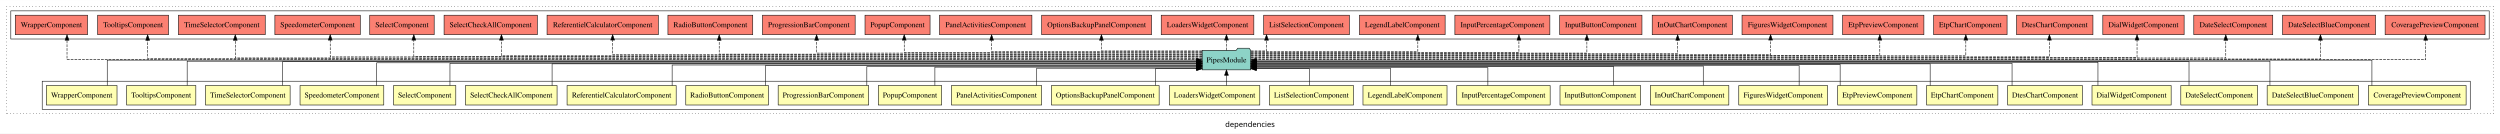
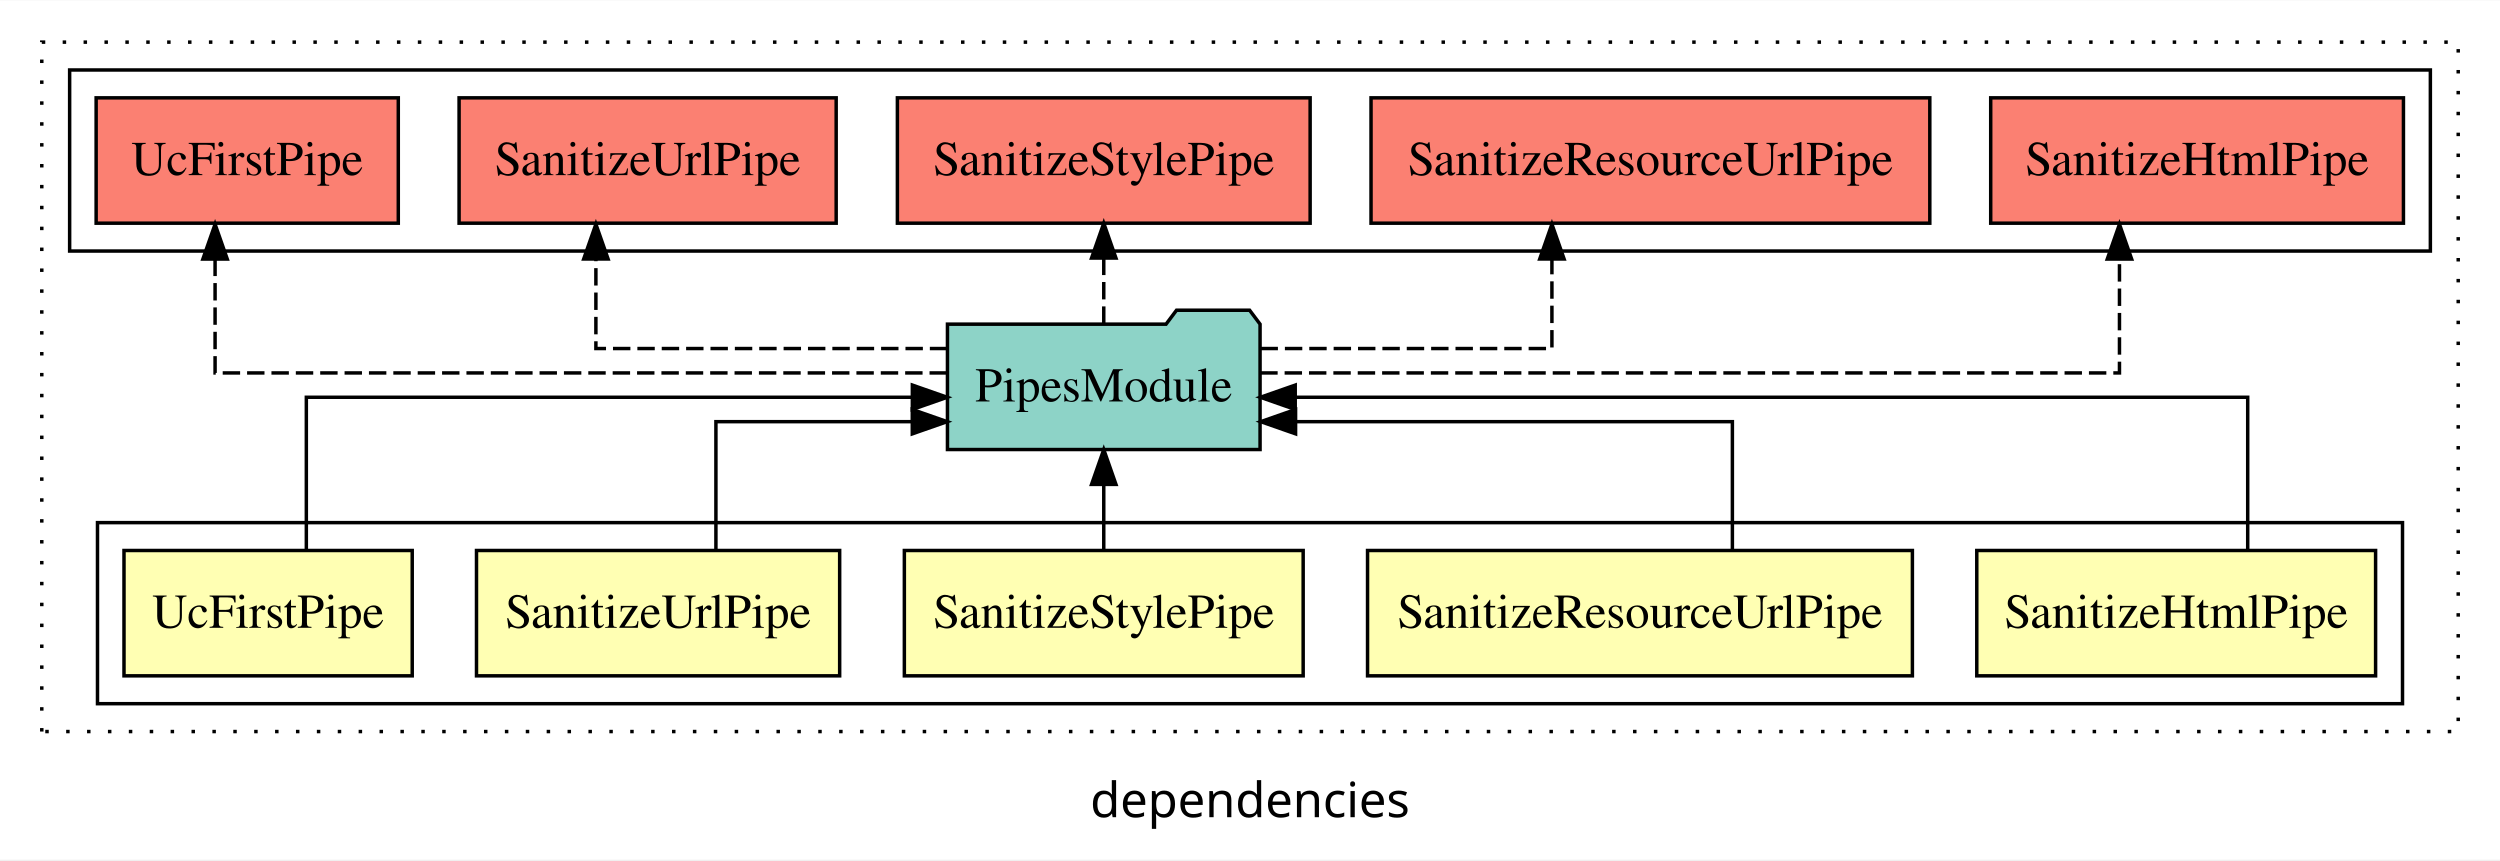
- <svg xmlns="http://www.w3.org/2000/svg" width="4621pt" height="247pt" viewBox="0.00 0.00 4621.00 246.80">
+ <svg xmlns="http://www.w3.org/2000/svg" width="718pt" height="247pt" viewBox="0.00 0.00 718.00 246.80">
  <g id="graph0" class="graph" transform="scale(1 1) rotate(0) translate(4 242.8)">
-     <polygon fill="white" stroke="transparent" points="-4,4 -4,-242.8 4617,-242.8 4617,4 -4,4" />
-     <text text-anchor="middle" x="2306.5" y="-8.2" font-family="sans-serif" font-size="14.00">dependencies</text>
+     <polygon fill="white" stroke="transparent" points="-4,4 -4,-242.8 714,-242.8 714,4 -4,4" />
+     <text text-anchor="middle" x="355" y="-8.2" font-family="sans-serif" font-size="14.00">dependencies</text>
    <g id="clust1" class="cluster">
-       <polygon fill="none" stroke="black" stroke-dasharray="1,5" points="8,-32.8 8,-230.8 4605,-230.8 4605,-32.8 8,-32.8" />
+       <polygon fill="none" stroke="black" stroke-dasharray="1,5" points="8,-32.8 8,-230.8 702,-230.8 702,-32.8 8,-32.8" />
    </g>
-     <g id="clust30" class="cluster">
-       <polygon fill="none" stroke="black" points="16,-170.8 16,-222.8 4597,-222.8 4597,-170.8 16,-170.8" />
+     <g id="clust9" class="cluster">
+       <polygon fill="none" stroke="black" points="16,-170.8 16,-222.8 694,-222.8 694,-170.8 16,-170.8" />
    </g>
    <g id="clust2" class="cluster">
-       <polygon fill="none" stroke="black" points="74,-40.8 74,-92.8 4562,-92.8 4562,-40.8 74,-40.8" />
+       <polygon fill="none" stroke="black" points="24,-40.8 24,-92.8 686,-92.8 686,-40.8 24,-40.8" />
    </g>
    <g id="node1" class="node">
-       <polygon fill="#ffffb3" stroke="black" points="4554.35,-84.8 4373.65,-84.8 4373.65,-48.8 4554.35,-48.8 4554.35,-84.8" />
-       <text text-anchor="middle" x="4464" y="-62.6" font-family="Times,serif" font-size="14.00">CoveragePreviewComponent</text>
+       <polygon fill="#ffffb3" stroke="black" points="678.27,-84.8 563.73,-84.8 563.73,-48.8 678.27,-48.8 678.27,-84.8" />
+       <text text-anchor="middle" x="621" y="-62.6" font-family="Times,serif" font-size="14.00">SanitizeHtmlPipe</text>
    </g>
-     <g id="node27" class="node">
-       <polygon fill="#8dd3c7" stroke="black" points="2307.89,-149.8 2304.89,-153.8 2283.89,-153.8 2280.89,-149.8 2218.11,-149.8 2218.11,-113.8 2307.89,-113.8 2307.89,-149.8" />
-       <text text-anchor="middle" x="2263" y="-127.6" font-family="Times,serif" font-size="14.00">PipesModule</text>
+     <g id="node6" class="node">
+       <polygon fill="#8dd3c7" stroke="black" points="357.89,-149.8 354.89,-153.8 333.89,-153.8 330.89,-149.8 268.11,-149.8 268.11,-113.8 357.89,-113.8 357.89,-149.8" />
+       <text text-anchor="middle" x="313" y="-127.6" font-family="Times,serif" font-size="14.00">PipesModule</text>
    </g>
    <g id="edge1" class="edge">
-       <path fill="none" stroke="black" d="M4380.26,-84.91C4380.26,-104.14 4380.26,-131.8 4380.26,-131.8 4380.26,-131.8 2318.2,-131.8 2318.2,-131.8" />
-       <polygon fill="black" stroke="black" points="2318.2,-128.3 2308.2,-131.8 2318.2,-135.3 2318.2,-128.3" />
+       <path fill="none" stroke="black" d="M641.54,-85.07C641.54,-103.36 641.54,-128.8 641.54,-128.8 641.54,-128.8 367.99,-128.8 367.99,-128.8" />
+       <polygon fill="black" stroke="black" points="367.99,-125.3 357.99,-128.8 367.99,-132.3 367.99,-125.3" />
    </g>
    <g id="node2" class="node">
-       <polygon fill="#ffffb3" stroke="black" points="4355.41,-84.8 4186.59,-84.8 4186.59,-48.8 4355.41,-48.8 4355.41,-84.8" />
-       <text text-anchor="middle" x="4271" y="-62.6" font-family="Times,serif" font-size="14.00">DateSelectBlueComponent</text>
+       <polygon fill="#ffffb3" stroke="black" points="545.24,-84.8 388.76,-84.8 388.76,-48.8 545.24,-48.8 545.24,-84.8" />
+       <text text-anchor="middle" x="467" y="-62.6" font-family="Times,serif" font-size="14.00">SanitizeResourceUrlPipe</text>
    </g>
    <g id="edge2" class="edge">
-       <path fill="none" stroke="black" d="M4191.76,-85.02C4191.76,-103.63 4191.76,-129.8 4191.76,-129.8 4191.76,-129.8 2318.31,-129.8 2318.31,-129.8" />
-       <polygon fill="black" stroke="black" points="2318.31,-126.3 2308.31,-129.8 2318.31,-133.3 2318.31,-126.3" />
+       <path fill="none" stroke="black" d="M493.54,-84.81C493.54,-100.85 493.54,-121.8 493.54,-121.8 493.54,-121.8 368.09,-121.8 368.09,-121.8" />
+       <polygon fill="black" stroke="black" points="368.09,-118.3 358.09,-121.8 368.09,-125.3 368.09,-118.3" />
    </g>
    <g id="node3" class="node">
-       <polygon fill="#ffffb3" stroke="black" points="4168.97,-84.8 4027.03,-84.8 4027.03,-48.8 4168.97,-48.8 4168.97,-84.8" />
-       <text text-anchor="middle" x="4098" y="-62.6" font-family="Times,serif" font-size="14.00">DateSelectComponent</text>
+       <polygon fill="#ffffb3" stroke="black" points="370.27,-84.8 255.73,-84.8 255.73,-48.8 370.27,-48.8 370.27,-84.8" />
+       <text text-anchor="middle" x="313" y="-62.6" font-family="Times,serif" font-size="14.00">SanitizeStylePipe</text>
    </g>
    <g id="edge3" class="edge">
-       <path fill="none" stroke="black" d="M4042.17,-85.07C4042.17,-103.36 4042.17,-128.8 4042.17,-128.8 4042.17,-128.8 2318.32,-128.8 2318.32,-128.8" />
-       <polygon fill="black" stroke="black" points="2318.32,-125.3 2308.32,-128.8 2318.32,-132.3 2318.32,-125.3" />
+       <path fill="none" stroke="black" d="M313,-84.91C313,-84.91 313,-103.79 313,-103.79" />
+       <polygon fill="black" stroke="black" points="309.5,-103.79 313,-113.79 316.5,-103.79 309.5,-103.79" />
    </g>
    <g id="node4" class="node">
-       <polygon fill="#ffffb3" stroke="black" points="4009.14,-84.8 3862.86,-84.8 3862.86,-48.8 4009.14,-48.8 4009.14,-84.8" />
-       <text text-anchor="middle" x="3936" y="-62.6" font-family="Times,serif" font-size="14.00">DialWidgetComponent</text>
+       <polygon fill="#ffffb3" stroke="black" points="237.15,-84.8 132.85,-84.8 132.85,-48.8 237.15,-48.8 237.15,-84.8" />
+       <text text-anchor="middle" x="185" y="-62.6" font-family="Times,serif" font-size="14.00">SanitizeUrlPipe</text>
    </g>
    <g id="edge4" class="edge">
-       <path fill="none" stroke="black" d="M3873.86,-85.1C3873.86,-103.07 3873.86,-127.8 3873.86,-127.8 3873.86,-127.8 2318.19,-127.8 2318.19,-127.8" />
-       <polygon fill="black" stroke="black" points="2318.19,-124.3 2308.19,-127.8 2318.19,-131.3 2318.19,-124.3" />
+       <path fill="none" stroke="black" d="M201.61,-84.81C201.61,-100.85 201.61,-121.8 201.61,-121.8 201.61,-121.8 258.01,-121.8 258.01,-121.8" />
+       <polygon fill="black" stroke="black" points="258.01,-125.3 268.01,-121.8 258.01,-118.3 258.01,-125.3" />
    </g>
    <g id="node5" class="node">
-       <polygon fill="#ffffb3" stroke="black" points="3845.1,-84.8 3706.9,-84.8 3706.9,-48.8 3845.1,-48.8 3845.1,-84.8" />
-       <text text-anchor="middle" x="3776" y="-62.6" font-family="Times,serif" font-size="14.00">DtesChartComponent</text>
+       <polygon fill="#ffffb3" stroke="black" points="114.39,-84.8 31.61,-84.8 31.61,-48.8 114.39,-48.8 114.39,-84.8" />
+       <text text-anchor="middle" x="73" y="-62.6" font-family="Times,serif" font-size="14.00">UcFirstPipe</text>
    </g>
    <g id="edge5" class="edge">
-       <path fill="none" stroke="black" d="M3715.08,-84.82C3715.08,-102.17 3715.08,-125.8 3715.08,-125.8 3715.08,-125.8 2318.05,-125.8 2318.05,-125.8" />
-       <polygon fill="black" stroke="black" points="2318.05,-122.3 2308.05,-125.8 2318.05,-129.3 2318.05,-122.3" />
+       <path fill="none" stroke="black" d="M83.98,-85.07C83.98,-103.36 83.98,-128.8 83.98,-128.8 83.98,-128.8 258.03,-128.8 258.03,-128.8" />
+       <polygon fill="black" stroke="black" points="258.03,-132.3 268.03,-128.8 258.03,-125.3 258.03,-132.3" />
    </g>
-     <g id="node6" class="node">
-       <polygon fill="#ffffb3" stroke="black" points="3688.88,-84.8 3557.12,-84.8 3557.12,-48.8 3688.88,-48.8 3688.88,-84.8" />
-       <text text-anchor="middle" x="3623" y="-62.6" font-family="Times,serif" font-size="14.00">EtpChartComponent</text>
+     <g id="node7" class="node">
+       <polygon fill="#fb8072" stroke="black" points="686.27,-214.8 567.73,-214.8 567.73,-178.8 686.27,-178.8 686.27,-214.8" />
+       <text text-anchor="middle" x="627" y="-192.6" font-family="Times,serif" font-size="14.00">SanitizeHtmlPipe </text>
    </g>
    <g id="edge6" class="edge">
-       <path fill="none" stroke="black" d="M3563.69,-84.83C3563.69,-101.86 3563.69,-124.8 3563.69,-124.8 3563.69,-124.8 2318.15,-124.8 2318.15,-124.8" />
-       <polygon fill="black" stroke="black" points="2318.15,-121.3 2308.15,-124.8 2318.15,-128.3 2318.15,-121.3" />
+       <path fill="none" stroke="black" stroke-dasharray="5,2" d="M357.94,-135.8C439.77,-135.8 604.71,-135.8 604.71,-135.8 604.71,-135.8 604.71,-168.5 604.71,-168.5" />
+       <polygon fill="black" stroke="black" points="601.21,-168.5 604.71,-178.5 608.21,-168.5 601.21,-168.5" />
    </g>
-     <g id="node7" class="node">
-       <polygon fill="#ffffb3" stroke="black" points="3539.15,-84.8 3392.85,-84.8 3392.85,-48.8 3539.15,-48.8 3539.15,-84.8" />
-       <text text-anchor="middle" x="3466" y="-62.6" font-family="Times,serif" font-size="14.00">EtpPreviewComponent</text>
+     <g id="node8" class="node">
+       <polygon fill="#fb8072" stroke="black" points="550.24,-214.8 389.76,-214.8 389.76,-178.8 550.24,-178.8 550.24,-214.8" />
+       <text text-anchor="middle" x="470" y="-192.6" font-family="Times,serif" font-size="14.00">SanitizeResourceUrlPipe </text>
    </g>
    <g id="edge7" class="edge">
-       <path fill="none" stroke="black" d="M3397.3,-84.84C3397.3,-101.53 3397.3,-123.8 3397.3,-123.8 3397.3,-123.8 2318.17,-123.8 2318.17,-123.8" />
-       <polygon fill="black" stroke="black" points="2318.17,-120.3 2308.17,-123.8 2318.17,-127.3 2318.17,-120.3" />
+       <path fill="none" stroke="black" stroke-dasharray="5,2" d="M358.02,-142.8C395.13,-142.8 441.71,-142.8 441.71,-142.8 441.71,-142.8 441.71,-168.52 441.71,-168.52" />
+       <polygon fill="black" stroke="black" points="438.21,-168.52 441.71,-178.52 445.21,-168.52 438.21,-168.52" />
    </g>
-     <g id="node8" class="node">
-       <polygon fill="#ffffb3" stroke="black" points="3374.04,-84.8 3209.96,-84.8 3209.96,-48.8 3374.04,-48.8 3374.04,-84.8" />
-       <text text-anchor="middle" x="3292" y="-62.6" font-family="Times,serif" font-size="14.00">FiguresWidgetComponent</text>
+     <g id="node9" class="node">
+       <polygon fill="#fb8072" stroke="black" points="372.27,-214.8 253.73,-214.8 253.73,-178.8 372.27,-178.8 372.27,-214.8" />
+       <text text-anchor="middle" x="313" y="-192.6" font-family="Times,serif" font-size="14.00">SanitizeStylePipe </text>
    </g>
    <g id="edge8" class="edge">
-       <path fill="none" stroke="black" d="M3321.51,-84.81C3321.51,-100.85 3321.51,-121.8 3321.51,-121.8 3321.51,-121.8 2318.14,-121.8 2318.14,-121.8" />
-       <polygon fill="black" stroke="black" points="2318.14,-118.3 2308.14,-121.8 2318.14,-125.3 2318.14,-118.3" />
+       <path fill="none" stroke="black" stroke-dasharray="5,2" d="M313,-149.91C313,-149.91 313,-168.79 313,-168.79" />
+       <polygon fill="black" stroke="black" points="309.5,-168.79 313,-178.79 316.5,-168.79 309.5,-168.79" />
    </g>
-     <g id="node9" class="node">
-       <polygon fill="#ffffb3" stroke="black" points="3191.6,-84.8 3046.4,-84.8 3046.4,-48.8 3191.6,-48.8 3191.6,-84.8" />
-       <text text-anchor="middle" x="3119" y="-62.6" font-family="Times,serif" font-size="14.00">InOutChartComponent</text>
+     <g id="node10" class="node">
+       <polygon fill="#fb8072" stroke="black" points="236.15,-214.8 127.85,-214.8 127.85,-178.8 236.15,-178.8 236.15,-214.8" />
+       <text text-anchor="middle" x="182" y="-192.6" font-family="Times,serif" font-size="14.00">SanitizeUrlPipe </text>
    </g>
    <g id="edge9" class="edge">
-       <path fill="none" stroke="black" d="M3144.27,-85.08C3144.27,-100.75 3144.27,-120.8 3144.27,-120.8 3144.27,-120.8 2317.91,-120.8 2317.91,-120.8" />
-       <polygon fill="black" stroke="black" points="2317.91,-117.3 2307.91,-120.8 2317.91,-124.3 2317.91,-117.3" />
+       <path fill="none" stroke="black" stroke-dasharray="5,2" d="M268.05,-142.8C225.19,-142.8 167.14,-142.8 167.14,-142.8 167.14,-142.8 167.14,-168.52 167.14,-168.52" />
+       <polygon fill="black" stroke="black" points="163.64,-168.52 167.14,-178.52 170.64,-168.52 163.64,-168.52" />
    </g>
-     <g id="node10" class="node">
-       <polygon fill="#ffffb3" stroke="black" points="3028.5,-84.8 2879.5,-84.8 2879.5,-48.8 3028.5,-48.8 3028.5,-84.8" />
-       <text text-anchor="middle" x="2954" y="-62.6" font-family="Times,serif" font-size="14.00">InputButtonComponent</text>
+     <g id="node11" class="node">
+       <polygon fill="#fb8072" stroke="black" points="110.39,-214.8 23.61,-214.8 23.61,-178.8 110.39,-178.8 110.39,-214.8" />
+       <text text-anchor="middle" x="67" y="-192.6" font-family="Times,serif" font-size="14.00">UcFirstPipe </text>
    </g>
    <g id="edge10" class="edge">
-       <path fill="none" stroke="black" d="M2978.83,-85.04C2978.83,-100.37 2978.83,-119.8 2978.83,-119.8 2978.83,-119.8 2318.05,-119.8 2318.05,-119.8" />
-       <polygon fill="black" stroke="black" points="2318.05,-116.3 2308.05,-119.8 2318.05,-123.3 2318.05,-116.3" />
-     </g>
-     <g id="node11" class="node">
-       <polygon fill="#ffffb3" stroke="black" points="2861.29,-84.8 2688.71,-84.8 2688.71,-48.8 2861.29,-48.8 2861.29,-84.8" />
-       <text text-anchor="middle" x="2775" y="-62.6" font-family="Times,serif" font-size="14.00">InputPercentageComponent</text>
-     </g>
-     <g id="edge11" class="edge">
-       <path fill="none" stroke="black" d="M2746.2,-84.92C2746.2,-99.58 2746.2,-117.8 2746.2,-117.8 2746.2,-117.8 2318.02,-117.8 2318.02,-117.8" />
-       <polygon fill="black" stroke="black" points="2318.02,-114.3 2308.02,-117.8 2318.02,-121.3 2318.02,-114.3" />
-     </g>
-     <g id="node12" class="node">
-       <polygon fill="#ffffb3" stroke="black" points="2670.68,-84.8 2515.32,-84.8 2515.32,-48.8 2670.68,-48.8 2670.68,-84.8" />
-       <text text-anchor="middle" x="2593" y="-62.6" font-family="Times,serif" font-size="14.00">LegendLabelComponent</text>
-     </g>
-     <g id="edge12" class="edge">
-       <path fill="none" stroke="black" d="M2566.05,-84.85C2566.05,-99.17 2566.05,-116.8 2566.05,-116.8 2566.05,-116.8 2318.04,-116.8 2318.04,-116.8" />
-       <polygon fill="black" stroke="black" points="2318.04,-113.3 2308.04,-116.8 2318.04,-120.3 2318.04,-113.3" />
-     </g>
-     <g id="node13" class="node">
-       <polygon fill="#ffffb3" stroke="black" points="2497.71,-84.8 2342.29,-84.8 2342.29,-48.8 2497.71,-48.8 2497.71,-84.8" />
-       <text text-anchor="middle" x="2420" y="-62.6" font-family="Times,serif" font-size="14.00">ListSelectionComponent</text>
-     </g>
-     <g id="edge13" class="edge">
-       <path fill="none" stroke="black" d="M2416.38,-85.05C2416.38,-98.98 2416.38,-115.8 2416.38,-115.8 2416.38,-115.8 2318.19,-115.8 2318.19,-115.8" />
-       <polygon fill="black" stroke="black" points="2318.19,-112.3 2308.19,-115.8 2318.19,-119.3 2318.19,-112.3" />
-     </g>
-     <g id="node14" class="node">
-       <polygon fill="#ffffb3" stroke="black" points="2324.63,-84.8 2157.37,-84.8 2157.37,-48.8 2324.63,-48.8 2324.63,-84.8" />
-       <text text-anchor="middle" x="2241" y="-62.6" font-family="Times,serif" font-size="14.00">LoadersWidgetComponent</text>
-     </g>
-     <g id="edge14" class="edge">
-       <path fill="none" stroke="black" d="M2263,-84.91C2263,-84.91 2263,-103.79 2263,-103.79" />
-       <polygon fill="black" stroke="black" points="2259.5,-103.79 2263,-113.79 2266.5,-103.79 2259.5,-103.79" />
-     </g>
-     <g id="node15" class="node">
-       <polygon fill="#ffffb3" stroke="black" points="2138.54,-84.8 1939.46,-84.8 1939.46,-48.8 2138.54,-48.8 2138.54,-84.8" />
-       <text text-anchor="middle" x="2039" y="-62.6" font-family="Times,serif" font-size="14.00">OptionsBackupPanelComponent</text>
-     </g>
-     <g id="edge15" class="edge">
-       <path fill="none" stroke="black" d="M2131.64,-85.05C2131.64,-98.98 2131.64,-115.8 2131.64,-115.8 2131.64,-115.8 2207.79,-115.8 2207.79,-115.8" />
-       <polygon fill="black" stroke="black" points="2207.79,-119.3 2217.79,-115.8 2207.79,-112.3 2207.79,-119.3" />
-     </g>
-     <g id="node16" class="node">
-       <polygon fill="#ffffb3" stroke="black" points="1921.37,-84.8 1754.63,-84.8 1754.63,-48.8 1921.37,-48.8 1921.37,-84.8" />
-       <text text-anchor="middle" x="1838" y="-62.6" font-family="Times,serif" font-size="14.00">PanelActivitiesComponent</text>
-     </g>
-     <g id="edge16" class="edge">
-       <path fill="none" stroke="black" d="M1912.31,-84.85C1912.31,-99.17 1912.31,-116.8 1912.31,-116.8 1912.31,-116.8 2207.87,-116.8 2207.87,-116.8" />
-       <polygon fill="black" stroke="black" points="2207.87,-120.3 2217.87,-116.8 2207.87,-113.3 2207.87,-120.3" />
-     </g>
-     <g id="node17" class="node">
-       <polygon fill="#ffffb3" stroke="black" points="1736.62,-84.8 1619.38,-84.8 1619.38,-48.8 1736.62,-48.8 1736.62,-84.8" />
-       <text text-anchor="middle" x="1678" y="-62.6" font-family="Times,serif" font-size="14.00">PopupComponent</text>
-     </g>
-     <g id="edge17" class="edge">
-       <path fill="none" stroke="black" d="M1724.06,-84.99C1724.06,-99.98 1724.06,-118.8 1724.06,-118.8 1724.06,-118.8 2207.98,-118.8 2207.98,-118.8" />
-       <polygon fill="black" stroke="black" points="2207.98,-122.3 2217.98,-118.8 2207.98,-115.3 2207.98,-122.3" />
-     </g>
-     <g id="node18" class="node">
-       <polygon fill="#ffffb3" stroke="black" points="1601.66,-84.8 1434.34,-84.8 1434.34,-48.8 1601.66,-48.8 1601.66,-84.8" />
-       <text text-anchor="middle" x="1518" y="-62.6" font-family="Times,serif" font-size="14.00">ProgressionBarComponent</text>
-     </g>
-     <g id="edge18" class="edge">
-       <path fill="none" stroke="black" d="M1598.26,-85.04C1598.26,-100.37 1598.26,-119.8 1598.26,-119.8 1598.26,-119.8 2208.09,-119.8 2208.09,-119.8" />
-       <polygon fill="black" stroke="black" points="2208.09,-123.3 2218.09,-119.8 2208.09,-116.3 2208.09,-123.3" />
-     </g>
-     <g id="node19" class="node">
-       <polygon fill="#ffffb3" stroke="black" points="1416.39,-84.8 1263.61,-84.8 1263.61,-48.8 1416.39,-48.8 1416.39,-84.8" />
-       <text text-anchor="middle" x="1340" y="-62.6" font-family="Times,serif" font-size="14.00">RadioButtonComponent</text>
-     </g>
-     <g id="edge19" class="edge">
-       <path fill="none" stroke="black" d="M1410.93,-84.81C1410.93,-100.85 1410.93,-121.8 1410.93,-121.8 1410.93,-121.8 2208.09,-121.8 2208.09,-121.8" />
-       <polygon fill="black" stroke="black" points="2208.09,-125.3 2218.09,-121.8 2208.09,-118.3 2208.09,-125.3" />
-     </g>
-     <g id="node20" class="node">
-       <polygon fill="#ffffb3" stroke="black" points="1245.83,-84.8 1044.17,-84.8 1044.17,-48.8 1245.83,-48.8 1245.83,-84.8" />
-       <text text-anchor="middle" x="1145" y="-62.6" font-family="Times,serif" font-size="14.00">ReferentielCalculatorComponent</text>
-     </g>
-     <g id="edge20" class="edge">
-       <path fill="none" stroke="black" d="M1238.36,-84.83C1238.36,-101.2 1238.36,-122.8 1238.36,-122.8 1238.36,-122.8 2207.98,-122.8 2207.98,-122.8" />
-       <polygon fill="black" stroke="black" points="2207.98,-126.3 2217.98,-122.8 2207.98,-119.3 2207.98,-126.3" />
-     </g>
-     <g id="node21" class="node">
-       <polygon fill="#ffffb3" stroke="black" points="1025.69,-84.8 856.31,-84.8 856.31,-48.8 1025.69,-48.8 1025.69,-84.8" />
-       <text text-anchor="middle" x="941" y="-62.6" font-family="Times,serif" font-size="14.00">SelectCheckAllComponent</text>
-     </g>
-     <g id="edge21" class="edge">
-       <path fill="none" stroke="black" d="M1016.47,-84.83C1016.47,-101.86 1016.47,-124.8 1016.47,-124.8 1016.47,-124.8 2207.9,-124.8 2207.9,-124.8" />
-       <polygon fill="black" stroke="black" points="2207.9,-128.3 2217.9,-124.8 2207.9,-121.3 2207.9,-128.3" />
-     </g>
-     <g id="node22" class="node">
-       <polygon fill="#ffffb3" stroke="black" points="838.54,-84.8 723.46,-84.8 723.46,-48.8 838.54,-48.8 838.54,-84.8" />
-       <text text-anchor="middle" x="781" y="-62.6" font-family="Times,serif" font-size="14.00">SelectComponent</text>
-     </g>
-     <g id="edge22" class="edge">
-       <path fill="none" stroke="black" d="M827.71,-84.82C827.71,-102.17 827.71,-125.8 827.71,-125.8 827.71,-125.8 2208.07,-125.8 2208.07,-125.8" />
-       <polygon fill="black" stroke="black" points="2208.07,-129.3 2218.07,-125.8 2208.07,-122.3 2208.07,-129.3" />
-     </g>
-     <g id="node23" class="node">
-       <polygon fill="#ffffb3" stroke="black" points="705.41,-84.8 550.59,-84.8 550.59,-48.8 705.41,-48.8 705.41,-84.8" />
-       <text text-anchor="middle" x="628" y="-62.6" font-family="Times,serif" font-size="14.00">SpeedometerComponent</text>
-     </g>
-     <g id="edge23" class="edge">
-       <path fill="none" stroke="black" d="M692.34,-84.8C692.34,-102.48 692.34,-126.8 692.34,-126.8 692.34,-126.8 2208.11,-126.8 2208.11,-126.8" />
-       <polygon fill="black" stroke="black" points="2208.11,-130.3 2218.11,-126.8 2208.11,-123.3 2208.11,-130.3" />
-     </g>
-     <g id="node24" class="node">
-       <polygon fill="#ffffb3" stroke="black" points="532.25,-84.8 375.75,-84.8 375.75,-48.8 532.25,-48.8 532.25,-84.8" />
-       <text text-anchor="middle" x="454" y="-62.6" font-family="Times,serif" font-size="14.00">TimeSelectorComponent</text>
-     </g>
-     <g id="edge24" class="edge">
-       <path fill="none" stroke="black" d="M518.21,-85.07C518.21,-103.36 518.21,-128.8 518.21,-128.8 518.21,-128.8 2207.67,-128.8 2207.67,-128.8" />
-       <polygon fill="black" stroke="black" points="2207.67,-132.3 2217.67,-128.8 2207.67,-125.3 2207.67,-132.3" />
-     </g>
-     <g id="node25" class="node">
-       <polygon fill="#ffffb3" stroke="black" points="358,-84.8 230,-84.8 230,-48.8 358,-48.8 358,-84.8" />
-       <text text-anchor="middle" x="294" y="-62.6" font-family="Times,serif" font-size="14.00">TooltipsComponent</text>
-     </g>
-     <g id="edge25" class="edge">
-       <path fill="none" stroke="black" d="M341.94,-85.02C341.94,-103.63 341.94,-129.8 341.94,-129.8 341.94,-129.8 2207.88,-129.8 2207.88,-129.8" />
-       <polygon fill="black" stroke="black" points="2207.88,-133.3 2217.88,-129.8 2207.88,-126.3 2207.88,-133.3" />
-     </g>
-     <g id="node26" class="node">
-       <polygon fill="#ffffb3" stroke="black" points="212.3,-84.8 81.7,-84.8 81.7,-48.8 212.3,-48.8 212.3,-84.8" />
-       <text text-anchor="middle" x="147" y="-62.6" font-family="Times,serif" font-size="14.00">WrapperComponent</text>
-     </g>
-     <g id="edge26" class="edge">
-       <path fill="none" stroke="black" d="M194.2,-84.91C194.2,-104.14 194.2,-131.8 194.2,-131.8 194.2,-131.8 2207.87,-131.8 2207.87,-131.8" />
-       <polygon fill="black" stroke="black" points="2207.87,-135.3 2217.87,-131.8 2207.87,-128.3 2207.87,-135.3" />
-     </g>
-     <g id="node28" class="node">
-       <polygon fill="#fb8072" stroke="black" points="4589.35,-214.8 4404.65,-214.8 4404.65,-178.8 4589.35,-178.8 4589.35,-214.8" />
-       <text text-anchor="middle" x="4497" y="-192.6" font-family="Times,serif" font-size="14.00">CoveragePreviewComponent </text>
-     </g>
-     <g id="edge27" class="edge">
-       <path fill="none" stroke="black" stroke-dasharray="5,2" d="M2308.03,-132.8C2622.66,-132.8 4479.62,-132.8 4479.62,-132.8 4479.62,-132.8 4479.62,-168.63 4479.62,-168.63" />
-       <polygon fill="black" stroke="black" points="4476.13,-168.63 4479.62,-178.63 4483.13,-168.63 4476.13,-168.63" />
-     </g>
-     <g id="node29" class="node">
-       <polygon fill="#fb8072" stroke="black" points="4386.91,-214.8 4215.09,-214.8 4215.09,-178.8 4386.91,-178.8 4386.91,-214.8" />
-       <text text-anchor="middle" x="4301" y="-192.6" font-family="Times,serif" font-size="14.00">DateSelectBlueComponent </text>
-     </g>
-     <g id="edge28" class="edge">
-       <path fill="none" stroke="black" stroke-dasharray="5,2" d="M2308.07,-133.8C2606.43,-133.8 4285.12,-133.8 4285.12,-133.8 4285.12,-133.8 4285.12,-168.58 4285.12,-168.58" />
-       <polygon fill="black" stroke="black" points="4281.63,-168.58 4285.12,-178.58 4288.63,-168.58 4281.63,-168.58" />
-     </g>
-     <g id="node30" class="node">
-       <polygon fill="#fb8072" stroke="black" points="4196.97,-214.8 4051.03,-214.8 4051.03,-178.8 4196.97,-178.8 4196.97,-214.8" />
-       <text text-anchor="middle" x="4124" y="-192.6" font-family="Times,serif" font-size="14.00">DateSelectComponent </text>
-     </g>
-     <g id="edge29" class="edge">
-       <path fill="none" stroke="black" stroke-dasharray="5,2" d="M2308.2,-135.8C2591.47,-135.8 4110.12,-135.8 4110.12,-135.8 4110.12,-135.8 4110.12,-168.5 4110.12,-168.5" />
-       <polygon fill="black" stroke="black" points="4106.63,-168.5 4110.12,-178.5 4113.63,-168.5 4106.63,-168.5" />
-     </g>
-     <g id="node31" class="node">
-       <polygon fill="#fb8072" stroke="black" points="4033.14,-214.8 3882.86,-214.8 3882.86,-178.8 4033.14,-178.8 4033.14,-214.8" />
-       <text text-anchor="middle" x="3958" y="-192.6" font-family="Times,serif" font-size="14.00">DialWidgetComponent </text>
-     </g>
-     <g id="edge30" class="edge">
-       <path fill="none" stroke="black" stroke-dasharray="5,2" d="M2308.02,-136.8C2575.68,-136.8 3946.12,-136.8 3946.12,-136.8 3946.12,-136.8 3946.12,-168.8 3946.12,-168.8" />
-       <polygon fill="black" stroke="black" points="3942.63,-168.8 3946.12,-178.8 3949.63,-168.8 3942.63,-168.8" />
-     </g>
-     <g id="node32" class="node">
-       <polygon fill="#fb8072" stroke="black" points="3864.6,-214.8 3723.4,-214.8 3723.4,-178.8 3864.6,-178.8 3864.6,-214.8" />
-       <text text-anchor="middle" x="3794" y="-192.6" font-family="Times,serif" font-size="14.00">DtesChartComponent </text>
-     </g>
-     <g id="edge31" class="edge">
-       <path fill="none" stroke="black" stroke-dasharray="5,2" d="M2308.11,-137.8C2560.29,-137.8 3784.12,-137.8 3784.12,-137.8 3784.12,-137.8 3784.12,-168.78 3784.12,-168.78" />
-       <polygon fill="black" stroke="black" points="3780.63,-168.78 3784.12,-178.78 3787.63,-168.78 3780.63,-168.78" />
-     </g>
-     <g id="node33" class="node">
-       <polygon fill="#fb8072" stroke="black" points="3705.88,-214.8 3570.12,-214.8 3570.12,-178.8 3705.88,-178.8 3705.88,-214.8" />
-       <text text-anchor="middle" x="3638" y="-192.6" font-family="Times,serif" font-size="14.00">EtpChartComponent </text>
-     </g>
-     <g id="edge32" class="edge">
-       <path fill="none" stroke="black" stroke-dasharray="5,2" d="M2308.08,-139.8C2544.41,-139.8 3629.62,-139.8 3629.62,-139.8 3629.62,-139.8 3629.62,-168.76 3629.62,-168.76" />
-       <polygon fill="black" stroke="black" points="3626.13,-168.76 3629.62,-178.76 3633.13,-168.76 3626.13,-168.76" />
-     </g>
-     <g id="node34" class="node">
-       <polygon fill="#fb8072" stroke="black" points="3552.15,-214.8 3401.85,-214.8 3401.85,-178.8 3552.15,-178.8 3552.15,-214.8" />
-       <text text-anchor="middle" x="3477" y="-192.6" font-family="Times,serif" font-size="14.00">EtpPreviewComponent </text>
-     </g>
-     <g id="edge33" class="edge">
-       <path fill="none" stroke="black" stroke-dasharray="5,2" d="M2308.14,-140.8C2527.37,-140.8 3470.62,-140.8 3470.62,-140.8 3470.62,-140.8 3470.62,-168.77 3470.62,-168.77" />
-       <polygon fill="black" stroke="black" points="3467.13,-168.77 3470.62,-178.77 3474.13,-168.77 3467.13,-168.77" />
-     </g>
-     <g id="node35" class="node">
-       <polygon fill="#fb8072" stroke="black" points="3384.04,-214.8 3215.96,-214.8 3215.96,-178.8 3384.04,-178.8 3384.04,-214.8" />
-       <text text-anchor="middle" x="3300" y="-192.6" font-family="Times,serif" font-size="14.00">FiguresWidgetComponent </text>
-     </g>
-     <g id="edge34" class="edge">
-       <path fill="none" stroke="black" stroke-dasharray="5,2" d="M2308.17,-141.8C2503.87,-141.8 3268.74,-141.8 3268.74,-141.8 3268.74,-141.8 3268.74,-168.79 3268.74,-168.79" />
-       <polygon fill="black" stroke="black" points="3265.24,-168.79 3268.74,-178.79 3272.24,-168.79 3265.24,-168.79" />
-     </g>
-     <g id="node36" class="node">
-       <polygon fill="#fb8072" stroke="black" points="3198.1,-214.8 3049.9,-214.8 3049.9,-178.8 3198.1,-178.8 3198.1,-214.8" />
-       <text text-anchor="middle" x="3124" y="-192.6" font-family="Times,serif" font-size="14.00">InOutChartComponent </text>
-     </g>
-     <g id="edge35" class="edge">
-       <path fill="none" stroke="black" stroke-dasharray="5,2" d="M2308.13,-143.8C2481.77,-143.8 3096.98,-143.8 3096.98,-143.8 3096.98,-143.8 3096.98,-168.56 3096.98,-168.56" />
-       <polygon fill="black" stroke="black" points="3093.48,-168.56 3096.98,-178.56 3100.48,-168.56 3093.48,-168.56" />
-     </g>
-     <g id="node37" class="node">
-       <polygon fill="#fb8072" stroke="black" points="3031,-214.8 2879,-214.8 2879,-178.8 3031,-178.8 3031,-214.8" />
-       <text text-anchor="middle" x="2955" y="-192.6" font-family="Times,serif" font-size="14.00">InputButtonComponent </text>
-     </g>
-     <g id="edge36" class="edge">
-       <path fill="none" stroke="black" stroke-dasharray="5,2" d="M2308,-144.8C2457.65,-144.8 2929.17,-144.8 2929.17,-144.8 2929.17,-144.8 2929.17,-168.61 2929.17,-168.61" />
-       <polygon fill="black" stroke="black" points="2925.67,-168.61 2929.17,-178.61 2932.67,-168.61 2925.67,-168.61" />
-     </g>
-     <g id="node38" class="node">
-       <polygon fill="#fb8072" stroke="black" points="2860.79,-214.8 2685.21,-214.8 2685.21,-178.8 2860.79,-178.8 2860.79,-214.8" />
-       <text text-anchor="middle" x="2773" y="-192.6" font-family="Times,serif" font-size="14.00">InputPercentageComponent </text>
-     </g>
-     <g id="edge37" class="edge">
-       <path fill="none" stroke="black" stroke-dasharray="5,2" d="M2308.16,-145.8C2438.07,-145.8 2803.55,-145.8 2803.55,-145.8 2803.55,-145.8 2803.55,-168.68 2803.55,-168.68" />
-       <polygon fill="black" stroke="black" points="2800.05,-168.68 2803.55,-178.68 2807.05,-168.68 2800.05,-168.68" />
-     </g>
-     <g id="node39" class="node">
-       <polygon fill="#fb8072" stroke="black" points="2667.18,-214.8 2508.82,-214.8 2508.82,-178.8 2667.18,-178.8 2667.18,-214.8" />
-       <text text-anchor="middle" x="2588" y="-192.6" font-family="Times,serif" font-size="14.00">LegendLabelComponent </text>
-     </g>
-     <g id="edge38" class="edge">
-       <path fill="none" stroke="black" stroke-dasharray="5,2" d="M2308.16,-147.8C2403.51,-147.8 2616.7,-147.8 2616.7,-147.8 2616.7,-147.8 2616.7,-168.55 2616.7,-168.55" />
-       <polygon fill="black" stroke="black" points="2613.2,-168.55 2616.7,-178.55 2620.2,-168.55 2613.2,-168.55" />
-     </g>
-     <g id="node40" class="node">
-       <polygon fill="#fb8072" stroke="black" points="2490.21,-214.8 2331.79,-214.8 2331.79,-178.8 2490.21,-178.8 2490.21,-214.8" />
-       <text text-anchor="middle" x="2411" y="-192.6" font-family="Times,serif" font-size="14.00">ListSelectionComponent </text>
-     </g>
-     <g id="edge39" class="edge">
-       <path fill="none" stroke="black" stroke-dasharray="5,2" d="M2308.19,-148.8C2323.6,-148.8 2337.02,-148.8 2337.02,-148.8 2337.02,-148.8 2337.02,-168.65 2337.02,-168.65" />
-       <polygon fill="black" stroke="black" points="2333.52,-168.65 2337.02,-178.65 2340.52,-168.65 2333.52,-168.65" />
-     </g>
-     <g id="node41" class="node">
-       <polygon fill="#fb8072" stroke="black" points="2313.63,-214.8 2142.37,-214.8 2142.37,-178.8 2313.63,-178.8 2313.63,-214.8" />
-       <text text-anchor="middle" x="2228" y="-192.6" font-family="Times,serif" font-size="14.00">LoadersWidgetComponent </text>
-     </g>
-     <g id="edge40" class="edge">
-       <path fill="none" stroke="black" stroke-dasharray="5,2" d="M2263,-149.91C2263,-149.91 2263,-168.79 2263,-168.79" />
-       <polygon fill="black" stroke="black" points="2259.5,-168.79 2263,-178.79 2266.5,-168.79 2259.5,-168.79" />
-     </g>
-     <g id="node42" class="node">
-       <polygon fill="#fb8072" stroke="black" points="2124.54,-214.8 1921.46,-214.8 1921.46,-178.8 2124.54,-178.8 2124.54,-214.8" />
-       <text text-anchor="middle" x="2023" y="-192.6" font-family="Times,serif" font-size="14.00">OptionsBackupPanelComponent </text>
-     </g>
-     <g id="edge41" class="edge">
-       <path fill="none" stroke="black" stroke-dasharray="5,2" d="M2217.89,-148.8C2150.63,-148.8 2031.88,-148.8 2031.88,-148.8 2031.88,-148.8 2031.88,-168.65 2031.88,-168.65" />
-       <polygon fill="black" stroke="black" points="2028.38,-168.65 2031.88,-178.65 2035.38,-168.65 2028.38,-168.65" />
-     </g>
-     <g id="node43" class="node">
-       <polygon fill="#fb8072" stroke="black" points="1903.37,-214.8 1732.63,-214.8 1732.63,-178.8 1903.37,-178.8 1903.37,-214.8" />
-       <text text-anchor="middle" x="1818" y="-192.6" font-family="Times,serif" font-size="14.00">PanelActivitiesComponent </text>
-     </g>
-     <g id="edge42" class="edge">
-       <path fill="none" stroke="black" stroke-dasharray="5,2" d="M2217.77,-147.8C2106.58,-147.8 1828.88,-147.8 1828.88,-147.8 1828.88,-147.8 1828.88,-168.55 1828.88,-168.55" />
-       <polygon fill="black" stroke="black" points="1825.38,-168.55 1828.88,-178.55 1832.38,-168.55 1825.38,-168.55" />
-     </g>
-     <g id="node44" class="node">
-       <polygon fill="#fb8072" stroke="black" points="1715.12,-214.8 1594.88,-214.8 1594.88,-178.8 1715.12,-178.8 1715.12,-214.8" />
-       <text text-anchor="middle" x="1655" y="-192.6" font-family="Times,serif" font-size="14.00">PopupComponent </text>
-     </g>
-     <g id="edge43" class="edge">
-       <path fill="none" stroke="black" stroke-dasharray="5,2" d="M2217.74,-145.8C2078.74,-145.8 1667.38,-145.8 1667.38,-145.8 1667.38,-145.8 1667.38,-168.68 1667.38,-168.68" />
-       <polygon fill="black" stroke="black" points="1663.88,-168.68 1667.38,-178.68 1670.88,-168.68 1663.88,-168.68" />
-     </g>
-     <g id="node45" class="node">
-       <polygon fill="#fb8072" stroke="black" points="1576.66,-214.8 1405.34,-214.8 1405.34,-178.8 1576.66,-178.8 1576.66,-214.8" />
-       <text text-anchor="middle" x="1491" y="-192.6" font-family="Times,serif" font-size="14.00">ProgressionBarComponent </text>
-     </g>
-     <g id="edge44" class="edge">
-       <path fill="none" stroke="black" stroke-dasharray="5,2" d="M2217.88,-144.8C2054.77,-144.8 1505.38,-144.8 1505.38,-144.8 1505.38,-144.8 1505.38,-168.61 1505.38,-168.61" />
-       <polygon fill="black" stroke="black" points="1501.88,-168.61 1505.38,-178.61 1508.88,-168.61 1501.88,-168.61" />
-     </g>
-     <g id="node46" class="node">
-       <polygon fill="#fb8072" stroke="black" points="1387.39,-214.8 1230.61,-214.8 1230.61,-178.8 1387.39,-178.8 1387.39,-214.8" />
-       <text text-anchor="middle" x="1309" y="-192.6" font-family="Times,serif" font-size="14.00">RadioButtonComponent </text>
-     </g>
-     <g id="edge45" class="edge">
-       <path fill="none" stroke="black" stroke-dasharray="5,2" d="M2218.09,-142.8C2031.28,-142.8 1325.38,-142.8 1325.38,-142.8 1325.38,-142.8 1325.38,-168.52 1325.38,-168.52" />
-       <polygon fill="black" stroke="black" points="1321.88,-168.52 1325.38,-178.52 1328.88,-168.52 1321.88,-168.52" />
-     </g>
-     <g id="node47" class="node">
-       <polygon fill="#fb8072" stroke="black" points="1212.83,-214.8 1007.17,-214.8 1007.17,-178.8 1212.83,-178.8 1212.83,-214.8" />
-       <text text-anchor="middle" x="1110" y="-192.6" font-family="Times,serif" font-size="14.00">ReferentielCalculatorComponent </text>
-     </g>
-     <g id="edge46" class="edge">
-       <path fill="none" stroke="black" stroke-dasharray="5,2" d="M2217.82,-141.8C2006.79,-141.8 1128.38,-141.8 1128.38,-141.8 1128.38,-141.8 1128.38,-168.79 1128.38,-168.79" />
-       <polygon fill="black" stroke="black" points="1124.88,-168.79 1128.38,-178.79 1131.88,-168.79 1124.88,-168.79" />
-     </g>
-     <g id="node48" class="node">
-       <polygon fill="#fb8072" stroke="black" points="989.19,-214.8 816.81,-214.8 816.81,-178.8 989.19,-178.8 989.19,-214.8" />
-       <text text-anchor="middle" x="903" y="-192.6" font-family="Times,serif" font-size="14.00">SelectCheckAllComponent </text>
-     </g>
-     <g id="edge47" class="edge">
-       <path fill="none" stroke="black" stroke-dasharray="5,2" d="M2218.03,-139.8C1984.71,-139.8 922.88,-139.8 922.88,-139.8 922.88,-139.8 922.88,-168.76 922.88,-168.76" />
-       <polygon fill="black" stroke="black" points="919.38,-168.76 922.88,-178.76 926.38,-168.76 919.38,-168.76" />
-     </g>
-     <g id="node49" class="node">
-       <polygon fill="#fb8072" stroke="black" points="798.54,-214.8 679.46,-214.8 679.46,-178.8 798.54,-178.8 798.54,-214.8" />
-       <text text-anchor="middle" x="739" y="-192.6" font-family="Times,serif" font-size="14.00">SelectComponent </text>
-     </g>
-     <g id="edge48" class="edge">
-       <path fill="none" stroke="black" stroke-dasharray="5,2" d="M2218.04,-138.8C1968.11,-138.8 760.88,-138.8 760.88,-138.8 760.88,-138.8 760.88,-168.77 760.88,-168.77" />
-       <polygon fill="black" stroke="black" points="757.38,-168.77 760.88,-178.77 764.38,-168.77 757.38,-168.77" />
-     </g>
-     <g id="node50" class="node">
-       <polygon fill="#fb8072" stroke="black" points="661.91,-214.8 504.09,-214.8 504.09,-178.8 661.91,-178.8 661.91,-214.8" />
-       <text text-anchor="middle" x="583" y="-192.6" font-family="Times,serif" font-size="14.00">SpeedometerComponent </text>
-     </g>
-     <g id="edge49" class="edge">
-       <path fill="none" stroke="black" stroke-dasharray="5,2" d="M2217.83,-137.8C1952.32,-137.8 606.38,-137.8 606.38,-137.8 606.38,-137.8 606.38,-168.78 606.38,-168.78" />
-       <polygon fill="black" stroke="black" points="602.88,-168.78 606.38,-178.78 609.88,-168.78 602.88,-168.78" />
-     </g>
-     <g id="node51" class="node">
-       <polygon fill="#fb8072" stroke="black" points="486.25,-214.8 325.75,-214.8 325.75,-178.8 486.25,-178.8 486.25,-214.8" />
-       <text text-anchor="middle" x="406" y="-192.6" font-family="Times,serif" font-size="14.00">TimeSelectorComponent </text>
-     </g>
-     <g id="edge50" class="edge">
-       <path fill="none" stroke="black" stroke-dasharray="5,2" d="M2217.71,-135.8C1935.58,-135.8 430.88,-135.8 430.88,-135.8 430.88,-135.8 430.88,-168.5 430.88,-168.5" />
-       <polygon fill="black" stroke="black" points="427.38,-168.5 430.88,-178.5 434.38,-168.5 427.38,-168.5" />
-     </g>
-     <g id="node52" class="node">
-       <polygon fill="#fb8072" stroke="black" points="307.5,-214.8 176.5,-214.8 176.5,-178.8 307.5,-178.8 307.5,-214.8" />
-       <text text-anchor="middle" x="242" y="-192.6" font-family="Times,serif" font-size="14.00">TooltipsComponent </text>
-     </g>
-     <g id="edge51" class="edge">
-       <path fill="none" stroke="black" stroke-dasharray="5,2" d="M2218.08,-134.8C1922.55,-134.8 268.88,-134.8 268.88,-134.8 268.88,-134.8 268.88,-168.53 268.88,-168.53" />
-       <polygon fill="black" stroke="black" points="265.38,-168.53 268.88,-178.53 272.38,-168.53 265.38,-168.53" />
-     </g>
-     <g id="node53" class="node">
-       <polygon fill="#fb8072" stroke="black" points="157.8,-214.8 24.2,-214.8 24.2,-178.8 157.8,-178.8 157.8,-214.8" />
-       <text text-anchor="middle" x="91" y="-192.6" font-family="Times,serif" font-size="14.00">WrapperComponent </text>
-     </g>
-     <g id="edge52" class="edge">
-       <path fill="none" stroke="black" stroke-dasharray="5,2" d="M2217.74,-132.8C1908.57,-132.8 119.88,-132.8 119.88,-132.8 119.88,-132.8 119.88,-168.63 119.88,-168.63" />
-       <polygon fill="black" stroke="black" points="116.38,-168.63 119.88,-178.63 123.38,-168.63 116.38,-168.63" />
+       <path fill="none" stroke="black" stroke-dasharray="5,2" d="M267.96,-135.8C194.69,-135.8 57.77,-135.8 57.77,-135.8 57.77,-135.8 57.77,-168.5 57.77,-168.5" />
+       <polygon fill="black" stroke="black" points="54.27,-168.5 57.77,-178.5 61.27,-168.5 54.27,-168.5" />
    </g>
  </g>
</svg>
